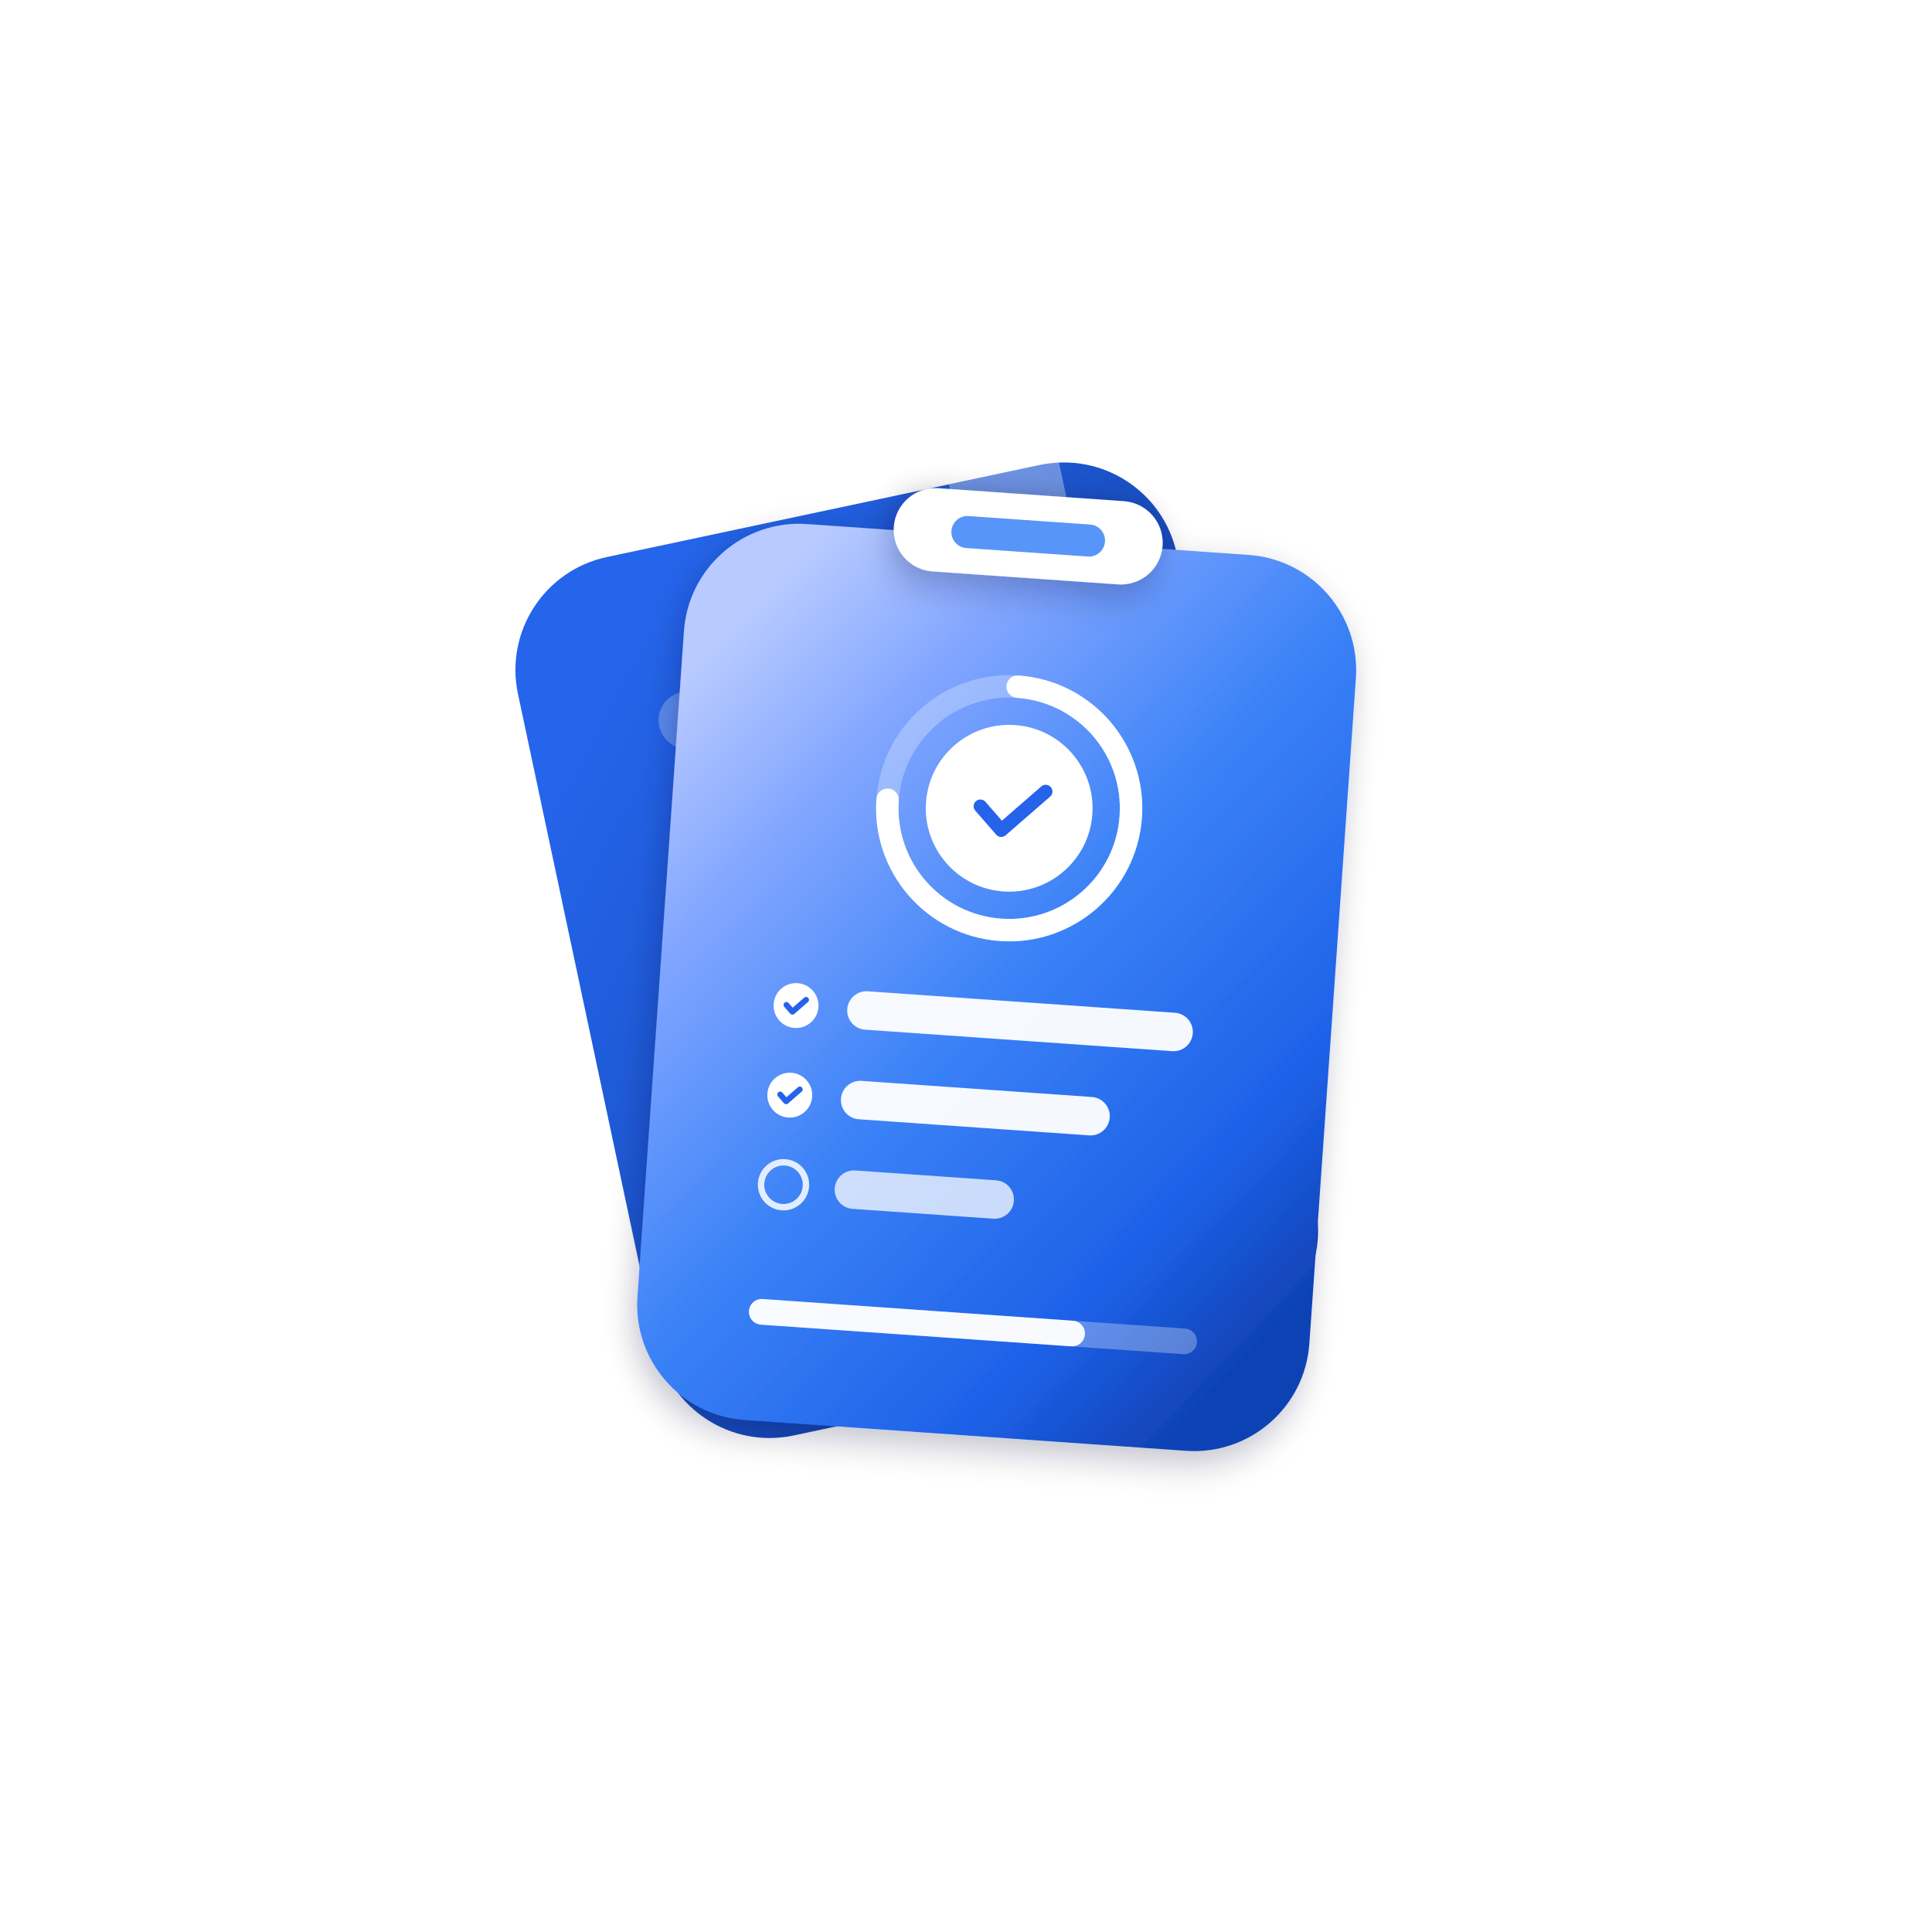
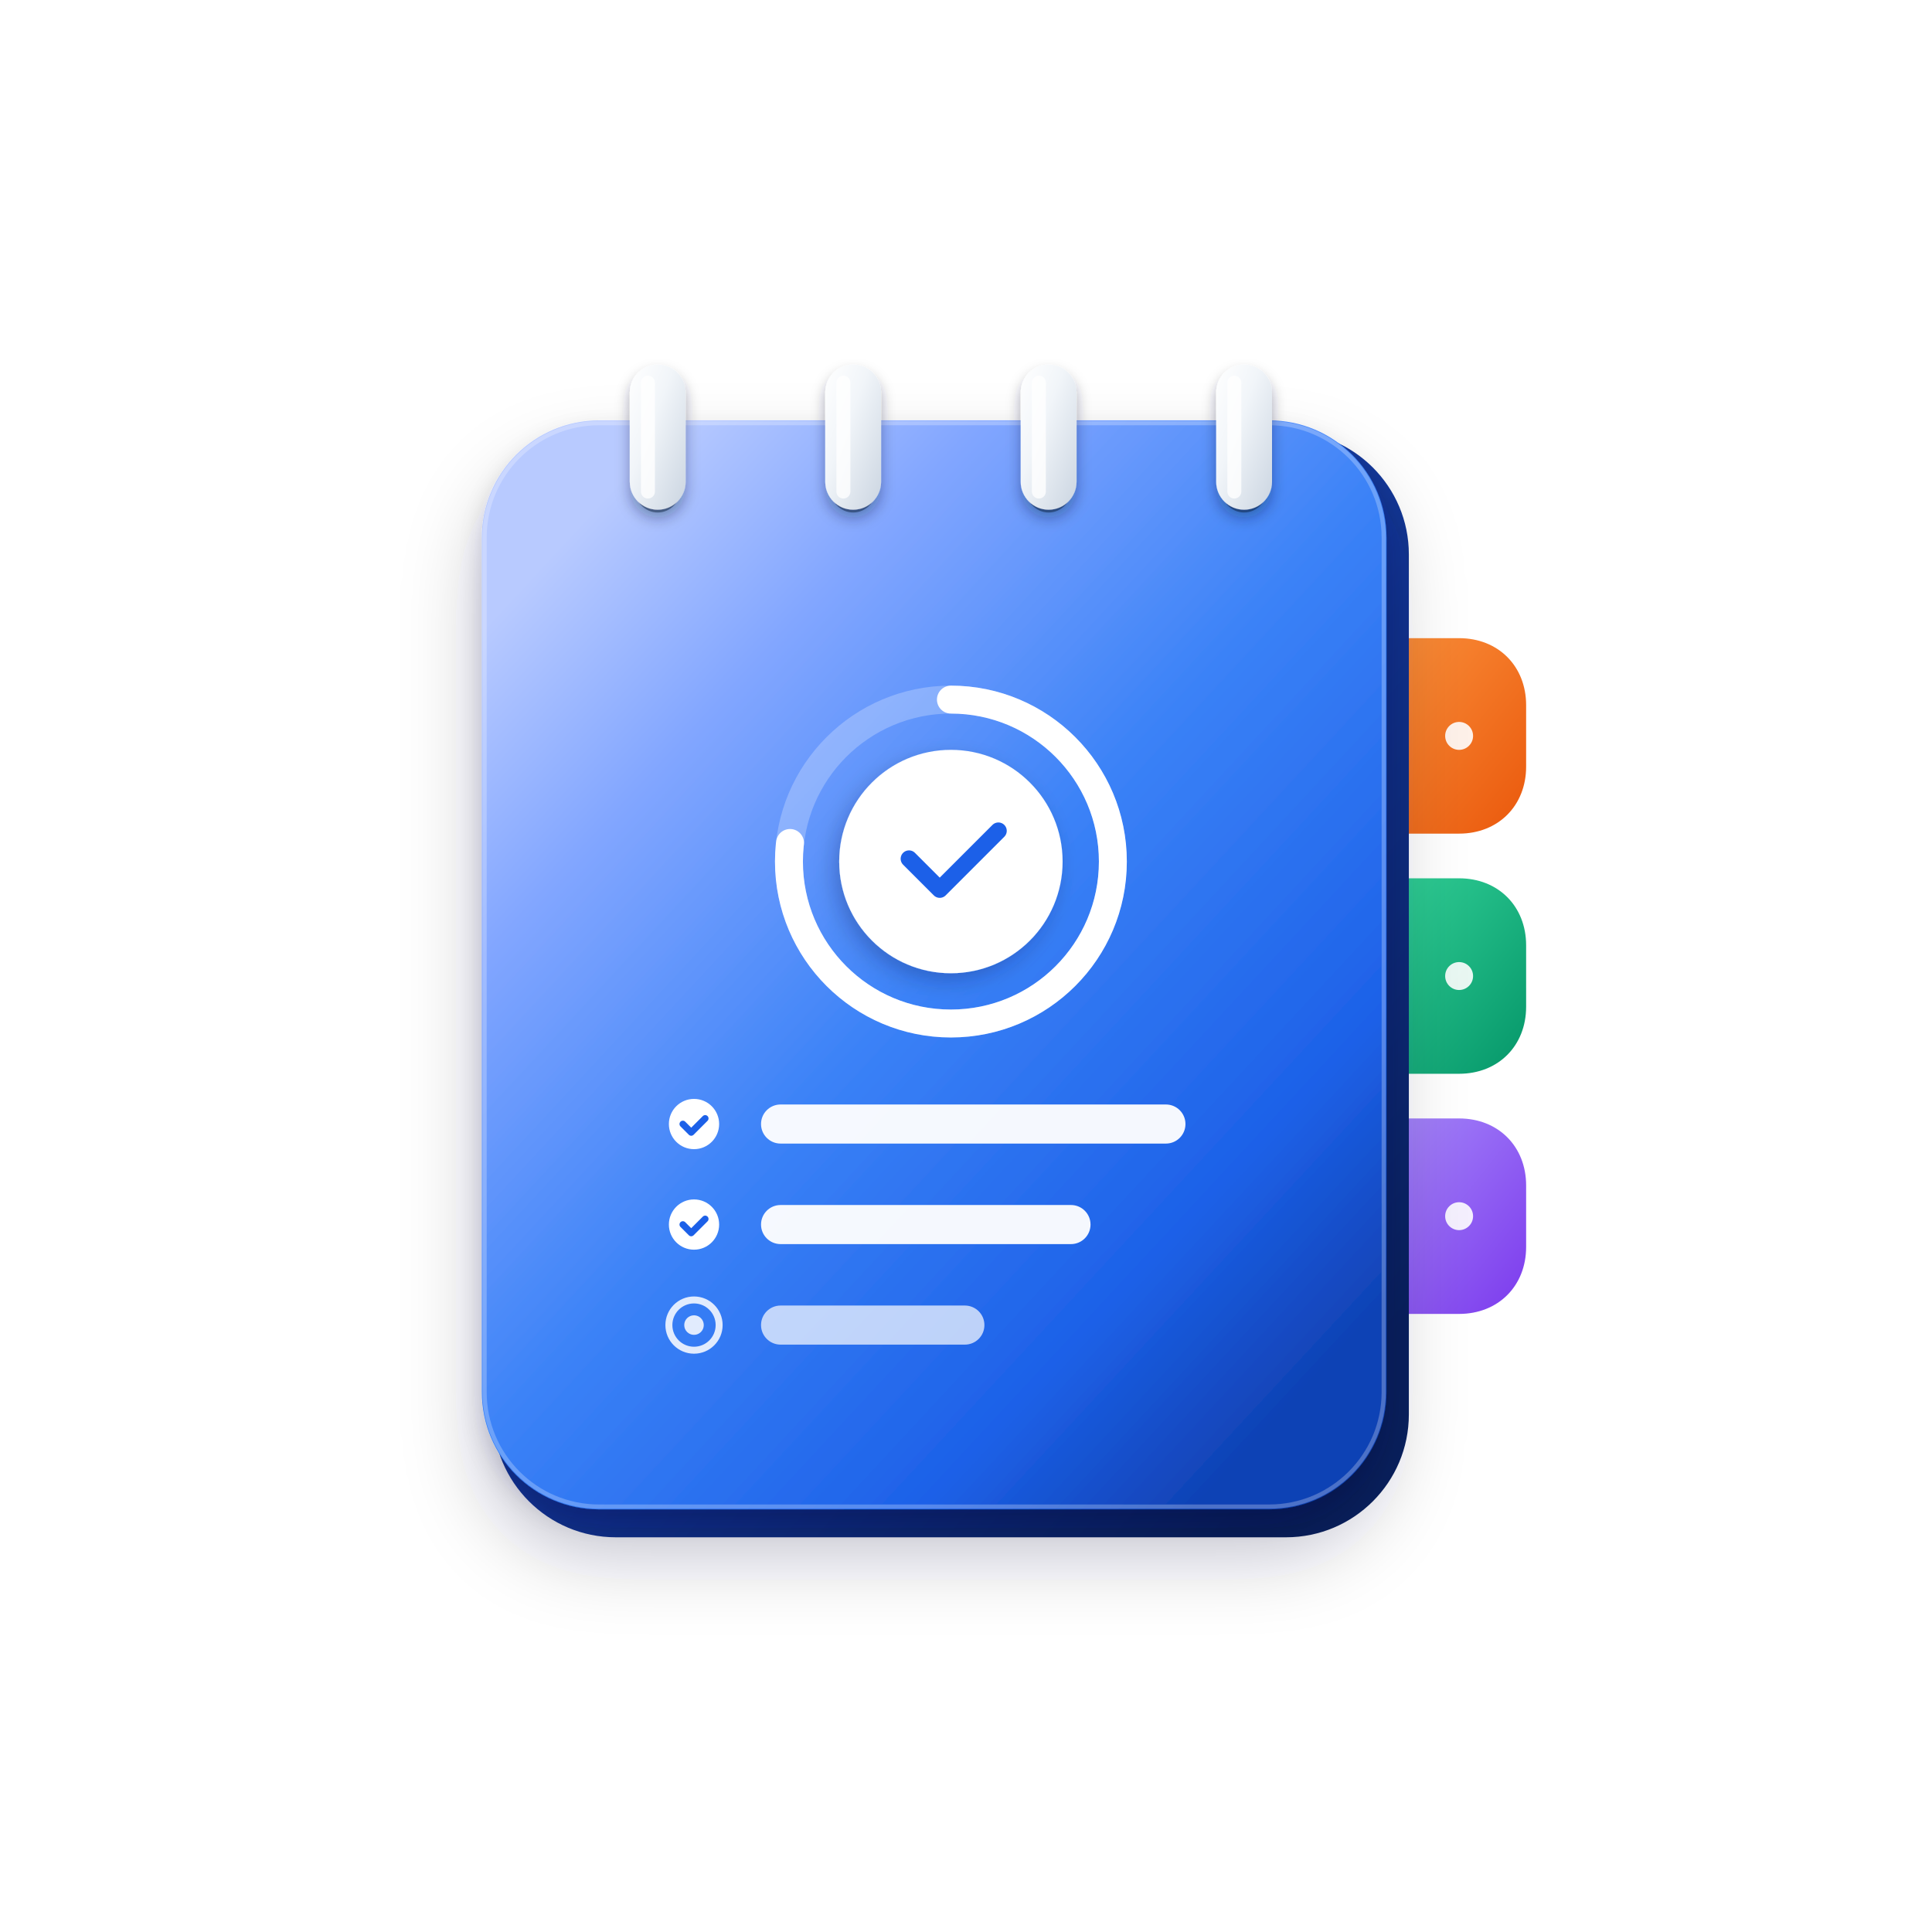
<svg xmlns="http://www.w3.org/2000/svg" width="512" height="512" viewBox="0 0 512 512" fill="none">
  <defs>
-     <linearGradient id="nHeroGrad" x1="12%" y1="8%" x2="88%" y2="92%">
+     <linearGradient id="heroGrad" x1="12%" y1="8%" x2="88%" y2="92%">
      <stop offset="0%" stop-color="#b8caff" />
      <stop offset="20%" stop-color="#82a6ff" />
      <stop offset="50%" stop-color="#3b82f7" />
      <stop offset="82%" stop-color="#1d61e8" />
      <stop offset="100%" stop-color="#1042b5" />
    </linearGradient>
-     <linearGradient id="nRearGrad" x1="15%" y1="10%" x2="85%" y2="90%">
-       <stop offset="0%" stop-color="#2565ec" />
-       <stop offset="100%" stop-color="#0e3a9c" />
+     <linearGradient id="spineGrad" x1="10%" y1="10%" x2="90%" y2="90%">
+       <stop offset="0%" stop-color="#1d4ed8" />
+       <stop offset="100%" stop-color="#09215c" />
    </linearGradient>
-     <linearGradient id="nMidGrad" x1="15%" y1="10%" x2="85%" y2="90%">
-       <stop offset="0%" stop-color="#4e8aff" />
-       <stop offset="100%" stop-color="#184ec6" />
+     <linearGradient id="ringGrad" x1="0%" y1="0%" x2="100%" y2="100%">
+       <stop offset="0%" stop-color="#ffffff" />
+       <stop offset="40%" stop-color="#f1f5f9" />
+       <stop offset="100%" stop-color="#cbd5e1" />
    </linearGradient>
-     <filter id="nLayerShadow" x="-25%" y="-25%" width="150%" height="150%">
-       <feGaussianBlur in="SourceAlpha" stdDeviation="5" result="blur" />
-       <feOffset in="blur" dx="-1" dy="4" result="off" />
-       <feFlood flood-color="#06163a" flood-opacity="0.24" result="col" />
-       <feComposite in="col" in2="off" operator="in" result="shad" />
+     <linearGradient id="tabOrange" x1="0%" y1="0%" x2="100%" y2="100%">
+       <stop offset="0%" stop-color="#fb923c" />
+       <stop offset="100%" stop-color="#ea580c" />
+     </linearGradient>
+     <linearGradient id="tabEmerald" x1="0%" y1="0%" x2="100%" y2="100%">
+       <stop offset="0%" stop-color="#34d399" />
+       <stop offset="100%" stop-color="#059669" />
+     </linearGradient>
+     <linearGradient id="tabPurple" x1="0%" y1="0%" x2="100%" y2="100%">
+       <stop offset="0%" stop-color="#a78bfa" />
+       <stop offset="100%" stop-color="#7c3aed" />
+     </linearGradient>
+     <filter id="binderShadow" x="-25%" y="-20%" width="150%" height="145%">
+       <feGaussianBlur in="SourceAlpha" stdDeviation="14" result="blur1" />
+       <feOffset in="blur1" dx="0" dy="16" result="offset1" />
+       <feFlood flood-color="#06163a" flood-opacity="0.24" result="color1" />
+       <feComposite in="color1" in2="offset1" operator="in" result="shadow1" />
+       <feGaussianBlur in="SourceAlpha" stdDeviation="4" result="blur2" />
+       <feOffset in="blur2" dx="0" dy="4" result="offset2" />
+       <feFlood flood-color="#06163a" flood-opacity="0.16" result="color2" />
+       <feComposite in="color2" in2="offset2" operator="in" result="shadow2" />
      <feMerge>
-         <feMergeNode in="shad" />
+         <feMergeNode in="shadow1" />
+         <feMergeNode in="shadow2" />
        <feMergeNode in="SourceGraphic" />
      </feMerge>
    </filter>
-     <filter id="circleBaseShadow" x="-10%" y="-10%" width="120%" height="125%">
-       <feGaussianBlur in="SourceAlpha" stdDeviation="10" result="b1" />
-       <feOffset in="b1" dx="0" dy="8" result="o1" />
-       <feFlood flood-color="#091e42" flood-opacity="0.10" result="c1" />
-       <feComposite in="c1" in2="o1" operator="in" result="s1" />
-       <feGaussianBlur in="SourceAlpha" stdDeviation="3" result="b2" />
-       <feOffset in="b2" dx="0" dy="2.5" result="o2" />
-       <feFlood flood-color="#091e42" flood-opacity="0.08" result="c2" />
-       <feComposite in="c2" in2="o2" operator="in" result="s2" />
+     <filter id="tabShadow" x="-25%" y="-25%" width="150%" height="150%">
+       <feGaussianBlur in="SourceAlpha" stdDeviation="3.5" result="b" />
+       <feOffset in="b" dx="-2" dy="3" result="o" />
+       <feFlood flood-color="#06163a" flood-opacity="0.22" result="c" />
+       <feComposite in="c" in2="o" operator="in" result="s" />
      <feMerge>
-         <feMergeNode in="s1" />
-         <feMergeNode in="s2" />
+         <feMergeNode in="s" />
+         <feMergeNode in="SourceGraphic" />
+       </feMerge>
+     </filter>
+     <filter id="ringShadow" x="-30%" y="-30%" width="160%" height="160%">
+       <feGaussianBlur in="SourceAlpha" stdDeviation="2.5" result="rb" />
+       <feOffset in="rb" dx="0" dy="3" result="ro" />
+       <feFlood flood-color="#06163a" flood-opacity="0.35" result="rc" />
+       <feComposite in="rc" in2="ro" operator="in" result="rs" />
+       <feMerge>
+         <feMergeNode in="rs" />
        <feMergeNode in="SourceGraphic" />
      </feMerge>
    </filter>
  </defs>
  <rect width="512" height="512" fill="#ffffff" />
-   <g transform="translate(256, 256) scale(0.85)">
-     <g transform="rotate(-12) translate(-14, -8)">
-       <rect x="-105" y="-140" width="210" height="280" rx="36" fill="url(#nRearGrad)" />
-       <path d="M 40 -140 L 75 -140 L 75 -100 L 57.5 -112 L 40 -100 Z" fill="#ffffff" opacity="0.35" />
-       <circle cx="-55" cy="-85" r="9" fill="#ffffff" opacity="0.25" />
-       <circle cx="-25" cy="-85" r="9" fill="#ffffff" opacity="0.25" />
-       <circle cx="5" cy="-85" r="9" fill="#ffffff" opacity="0.25" />
+   <g transform="translate(252, 252) scale(0.74)">
+     <g transform="translate(150, -112)">
+       <path d="M 0 0 L 32 0 C 46 0 56 10 56 24 L 56 46 C 56 60 46 70 32 70 L 0 70 Z" fill="url(#tabOrange)" />
+       <circle cx="32" cy="35" r="5" fill="#ffffff" opacity="0.9" />
    </g>
-     <g transform="rotate(4) translate(10, 6)" filter="url(#nLayerShadow)">
-       <rect x="-105" y="-140" width="210" height="280" rx="36" fill="url(#nHeroGrad)" />
-       <rect x="-42" y="-154" width="84" height="26" rx="13" fill="#ffffff" filter="url(#nLayerShadow)" />
-       <rect x="-24" y="-146" width="48" height="10" rx="5" fill="#3b82f7" opacity="0.85" />
-       <g transform="translate(0, -56)">
-         <circle cx="0" cy="0" r="38" fill="none" stroke="#ffffff" stroke-width="7" opacity="0.28" />
-         <path d="M 0 -38 A 38 38 0 1 1 -38 0" fill="none" stroke="#ffffff" stroke-width="7" stroke-linecap="round" />
-         <circle cx="0" cy="0" r="26" fill="#ffffff" />
-         <path d="M -9 0 L -2 7 L 11 -6" fill="none" stroke="#2563eb" stroke-width="4.2" stroke-linecap="round" stroke-linejoin="round" />
+     <g transform="translate(150, -26)">
+       <path d="M 0 0 L 32 0 C 46 0 56 10 56 24 L 56 46 C 56 60 46 70 32 70 L 0 70 Z" fill="url(#tabEmerald)" />
+       <circle cx="32" cy="35" r="5" fill="#ffffff" opacity="0.9" />
+     </g>
+     <g transform="translate(150, 60)">
+       <path d="M 0 0 L 32 0 C 46 0 56 10 56 24 L 56 46 C 56 60 46 70 32 70 L 0 70 Z" fill="url(#tabPurple)" />
+       <circle cx="32" cy="35" r="5" fill="#ffffff" opacity="0.9" />
+     </g>
+     <rect x="-164" y="-186" width="328" height="396" rx="44" fill="url(#spineGrad)" />
+     <g filter="url(#binderShadow)">
+       <rect x="-168" y="-190" width="324" height="390" rx="42" fill="url(#heroGrad)" />
+       <rect x="-167" y="-189" width="322" height="388" rx="41" fill="none" stroke="rgba(255,255,255,0.25)" stroke-width="1.5" />
+       <g opacity="0.45">
+         <circle cx="-105" cy="-165" r="8" fill="#06163a" />
+         <circle cx="-35" cy="-165" r="8" fill="#06163a" />
+         <circle cx="35" cy="-165" r="8" fill="#06163a" />
+         <circle cx="105" cy="-165" r="8" fill="#06163a" />
      </g>
-       <g transform="translate(0, 10)">
-         <circle cx="-62" cy="0" r="7" fill="#ffffff" />
-         <path d="M -65 0 L -63 2 L -59 -2" fill="none" stroke="#2563eb" stroke-width="1.8" stroke-linecap="round" stroke-linejoin="round" />
-         <rect x="-46" y="-6" width="108" height="12" rx="6" fill="#ffffff" opacity="0.95" />
+       <g transform="translate(0, -32)">
+         <circle cx="0" cy="0" r="58" fill="none" stroke="#ffffff" stroke-width="10" opacity="0.25" />
+         <circle cx="0" cy="0" r="58" fill="none" stroke="#ffffff" stroke-width="10" stroke-linecap="round" stroke-dasharray="280 365" stroke-dashoffset="0" transform="rotate(-90)" />
+         <circle cx="0" cy="0" r="40" fill="#ffffff" filter="url(#tabShadow)" />
+         <path d="M -15 -1 L -4 10 L 17 -11" fill="none" stroke="#1d61e8" stroke-width="6" stroke-linecap="round" stroke-linejoin="round" />
      </g>
-       <g transform="translate(0, 38)">
-         <circle cx="-62" cy="0" r="7" fill="#ffffff" />
-         <path d="M -65 0 L -63 2 L -59 -2" fill="none" stroke="#2563eb" stroke-width="1.8" stroke-linecap="round" stroke-linejoin="round" />
-         <rect x="-46" y="-6" width="84" height="12" rx="6" fill="#ffffff" opacity="0.95" />
+       <g transform="translate(0, 62)">
+         <circle cx="-92" cy="0" r="9" fill="#ffffff" />
+         <path d="M -96 0 L -93 3 L -88 -2" fill="none" stroke="#1d61e8" stroke-width="2.4" stroke-linecap="round" stroke-linejoin="round" />
+         <rect x="-68" y="-7" width="152" height="14" rx="7" fill="#ffffff" opacity="0.95" />
      </g>
-       <g transform="translate(0, 66)">
-         <circle cx="-62" cy="0" r="7" fill="none" stroke="#ffffff" stroke-width="2" opacity="0.85" />
-         <rect x="-46" y="-6" width="56" height="12" rx="6" fill="#ffffff" opacity="0.75" />
+       <g transform="translate(0, 98)">
+         <circle cx="-92" cy="0" r="9" fill="#ffffff" />
+         <path d="M -96 0 L -93 3 L -88 -2" fill="none" stroke="#1d61e8" stroke-width="2.4" stroke-linecap="round" stroke-linejoin="round" />
+         <rect x="-68" y="-7" width="118" height="14" rx="7" fill="#ffffff" opacity="0.95" />
      </g>
-       <g transform="translate(0, 102)">
-         <rect x="-70" y="0" width="140" height="8" rx="4" fill="#ffffff" opacity="0.30" />
-         <rect x="-70" y="0" width="105" height="8" rx="4" fill="#ffffff" opacity="0.95" />
+       <g transform="translate(0, 134)">
+         <circle cx="-92" cy="0" r="9" fill="none" stroke="#ffffff" stroke-width="2.5" opacity="0.85" />
+         <circle cx="-92" cy="0" r="3.5" fill="#ffffff" opacity="0.85" />
+         <rect x="-68" y="-7" width="80" height="14" rx="7" fill="#ffffff" opacity="0.70" />
      </g>
+     </g>
+     <g filter="url(#ringShadow)">
+       <rect x="-115" y="-210" width="20" height="52" rx="10" fill="url(#ringGrad)" />
+       <rect x="-111" y="-206" width="5" height="44" rx="2.5" fill="#ffffff" opacity="0.8" />
+       <rect x="-45" y="-210" width="20" height="52" rx="10" fill="url(#ringGrad)" />
+       <rect x="-41" y="-206" width="5" height="44" rx="2.5" fill="#ffffff" opacity="0.8" />
+       <rect x="25" y="-210" width="20" height="52" rx="10" fill="url(#ringGrad)" />
+       <rect x="29" y="-206" width="5" height="44" rx="2.5" fill="#ffffff" opacity="0.8" />
+       <rect x="95" y="-210" width="20" height="52" rx="10" fill="url(#ringGrad)" />
+       <rect x="99" y="-206" width="5" height="44" rx="2.5" fill="#ffffff" opacity="0.8" />
    </g>
  </g>
</svg>
